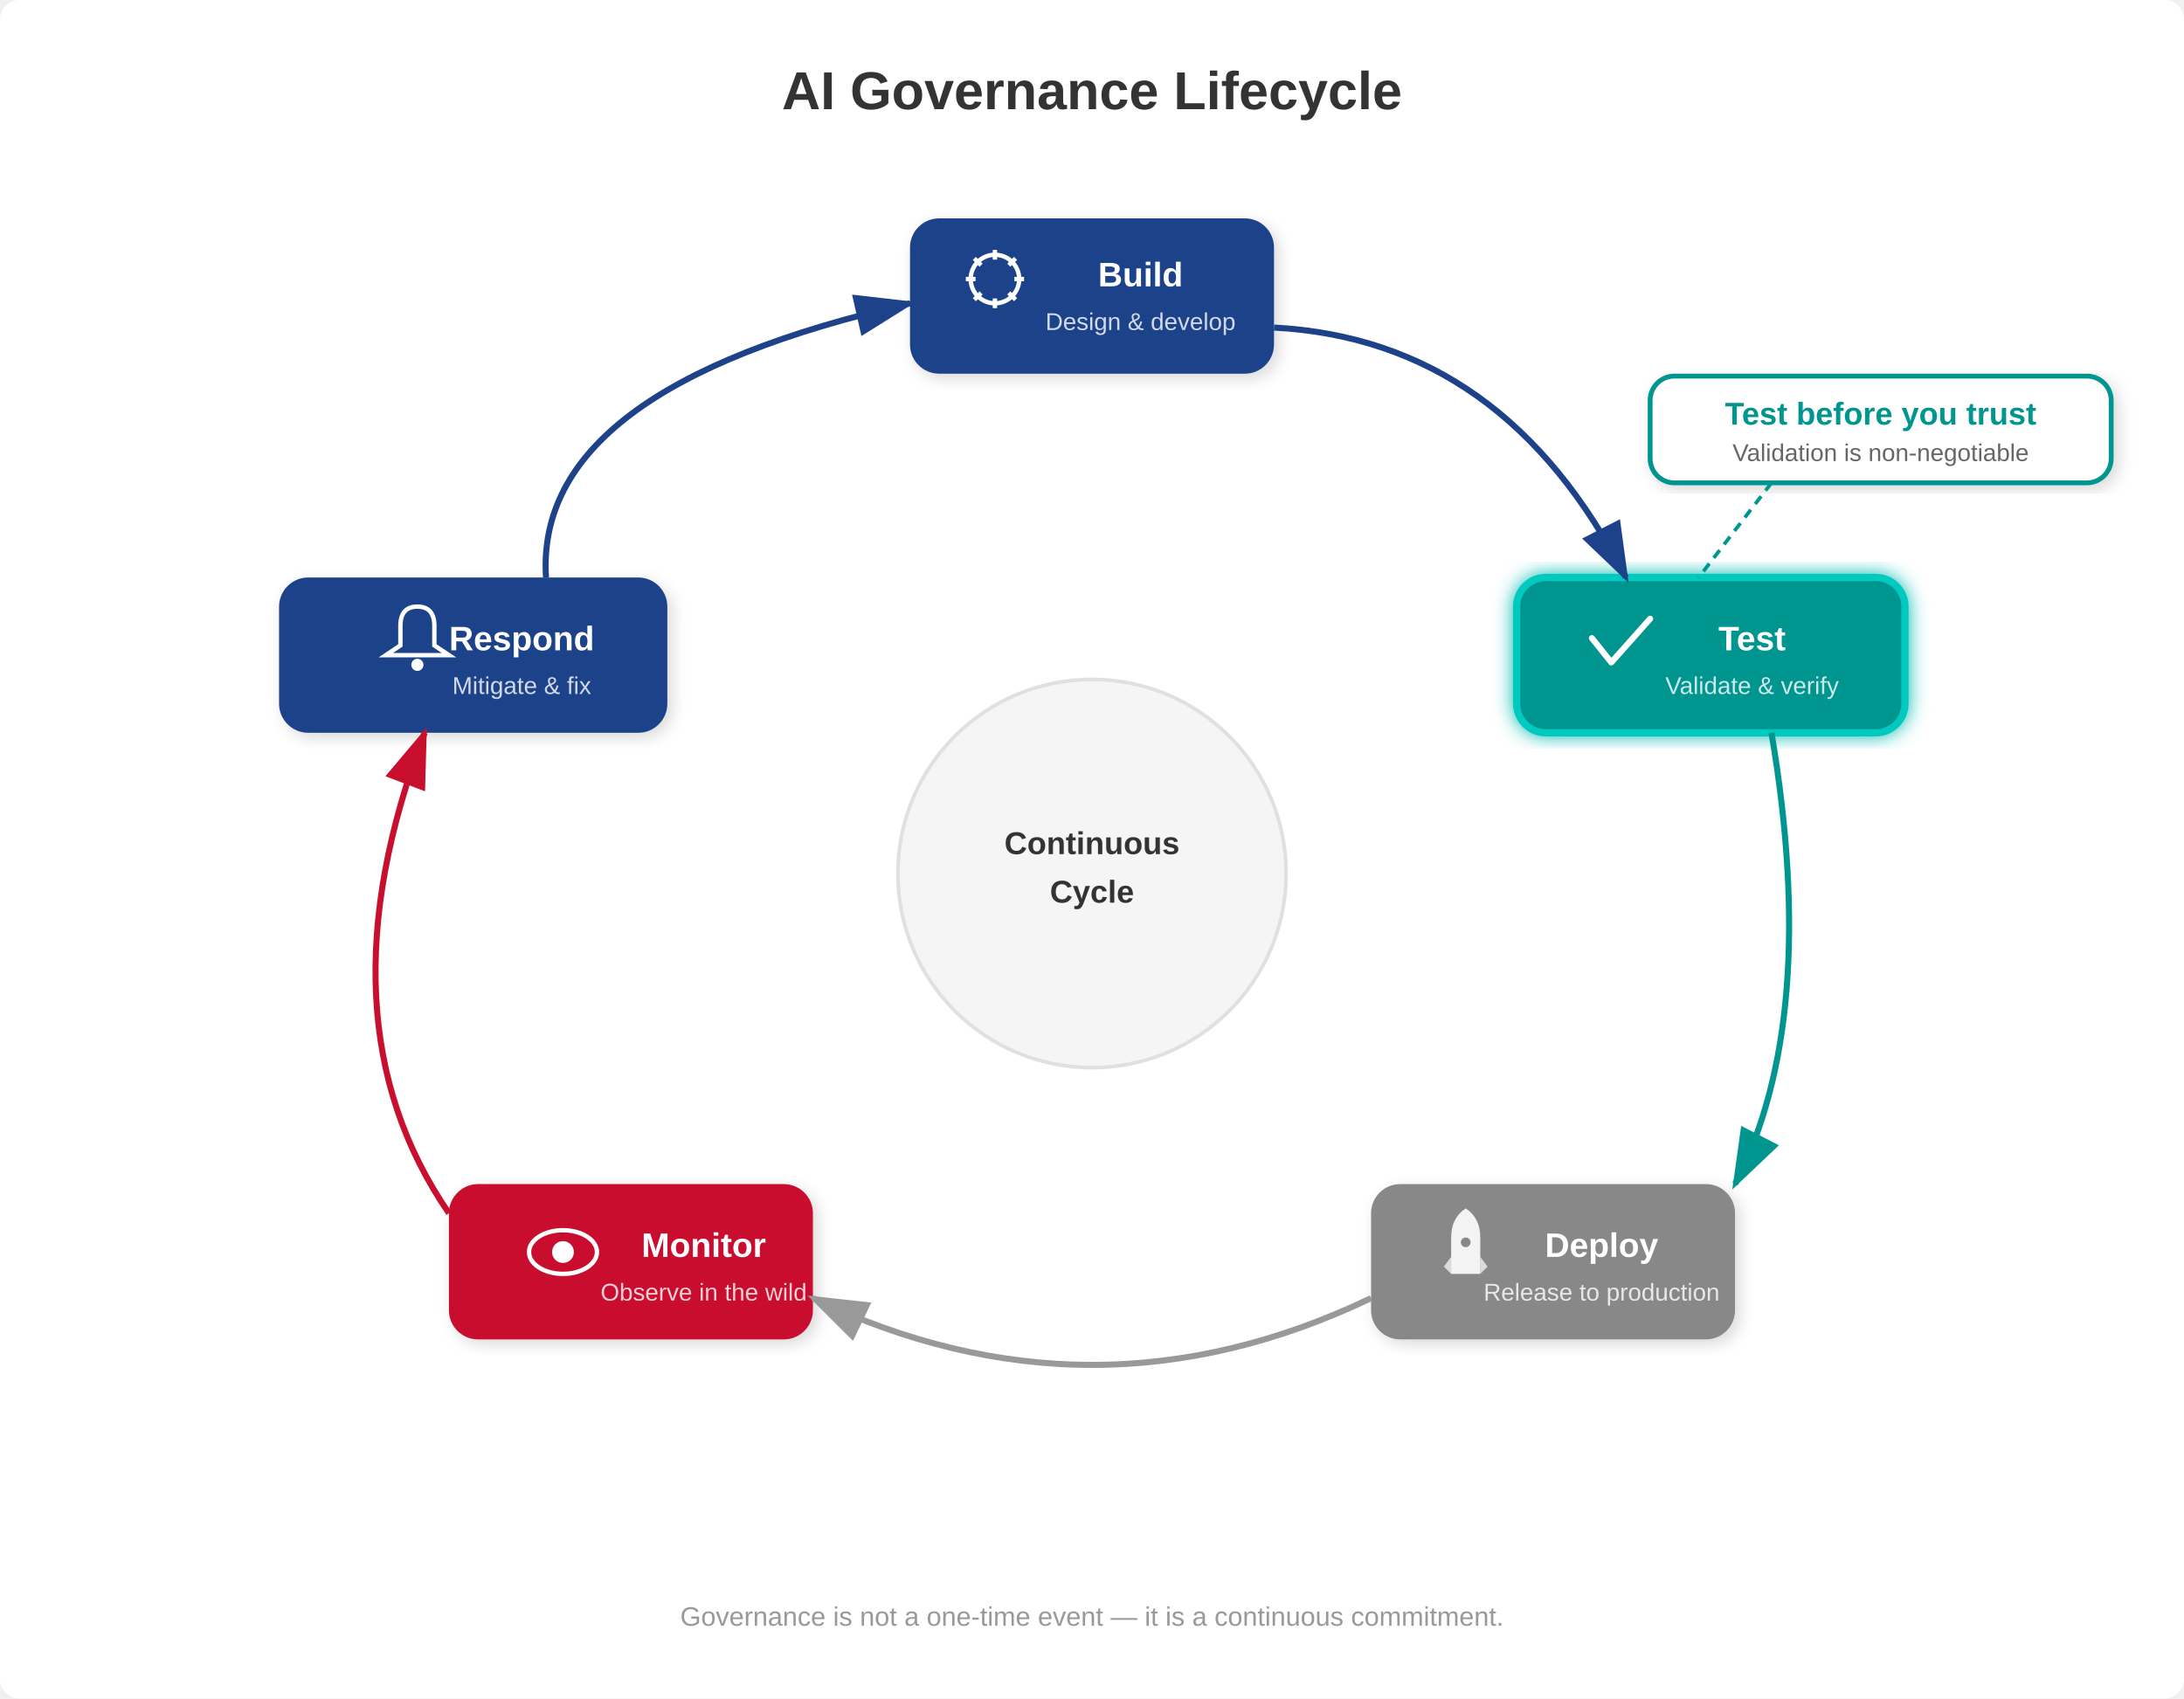
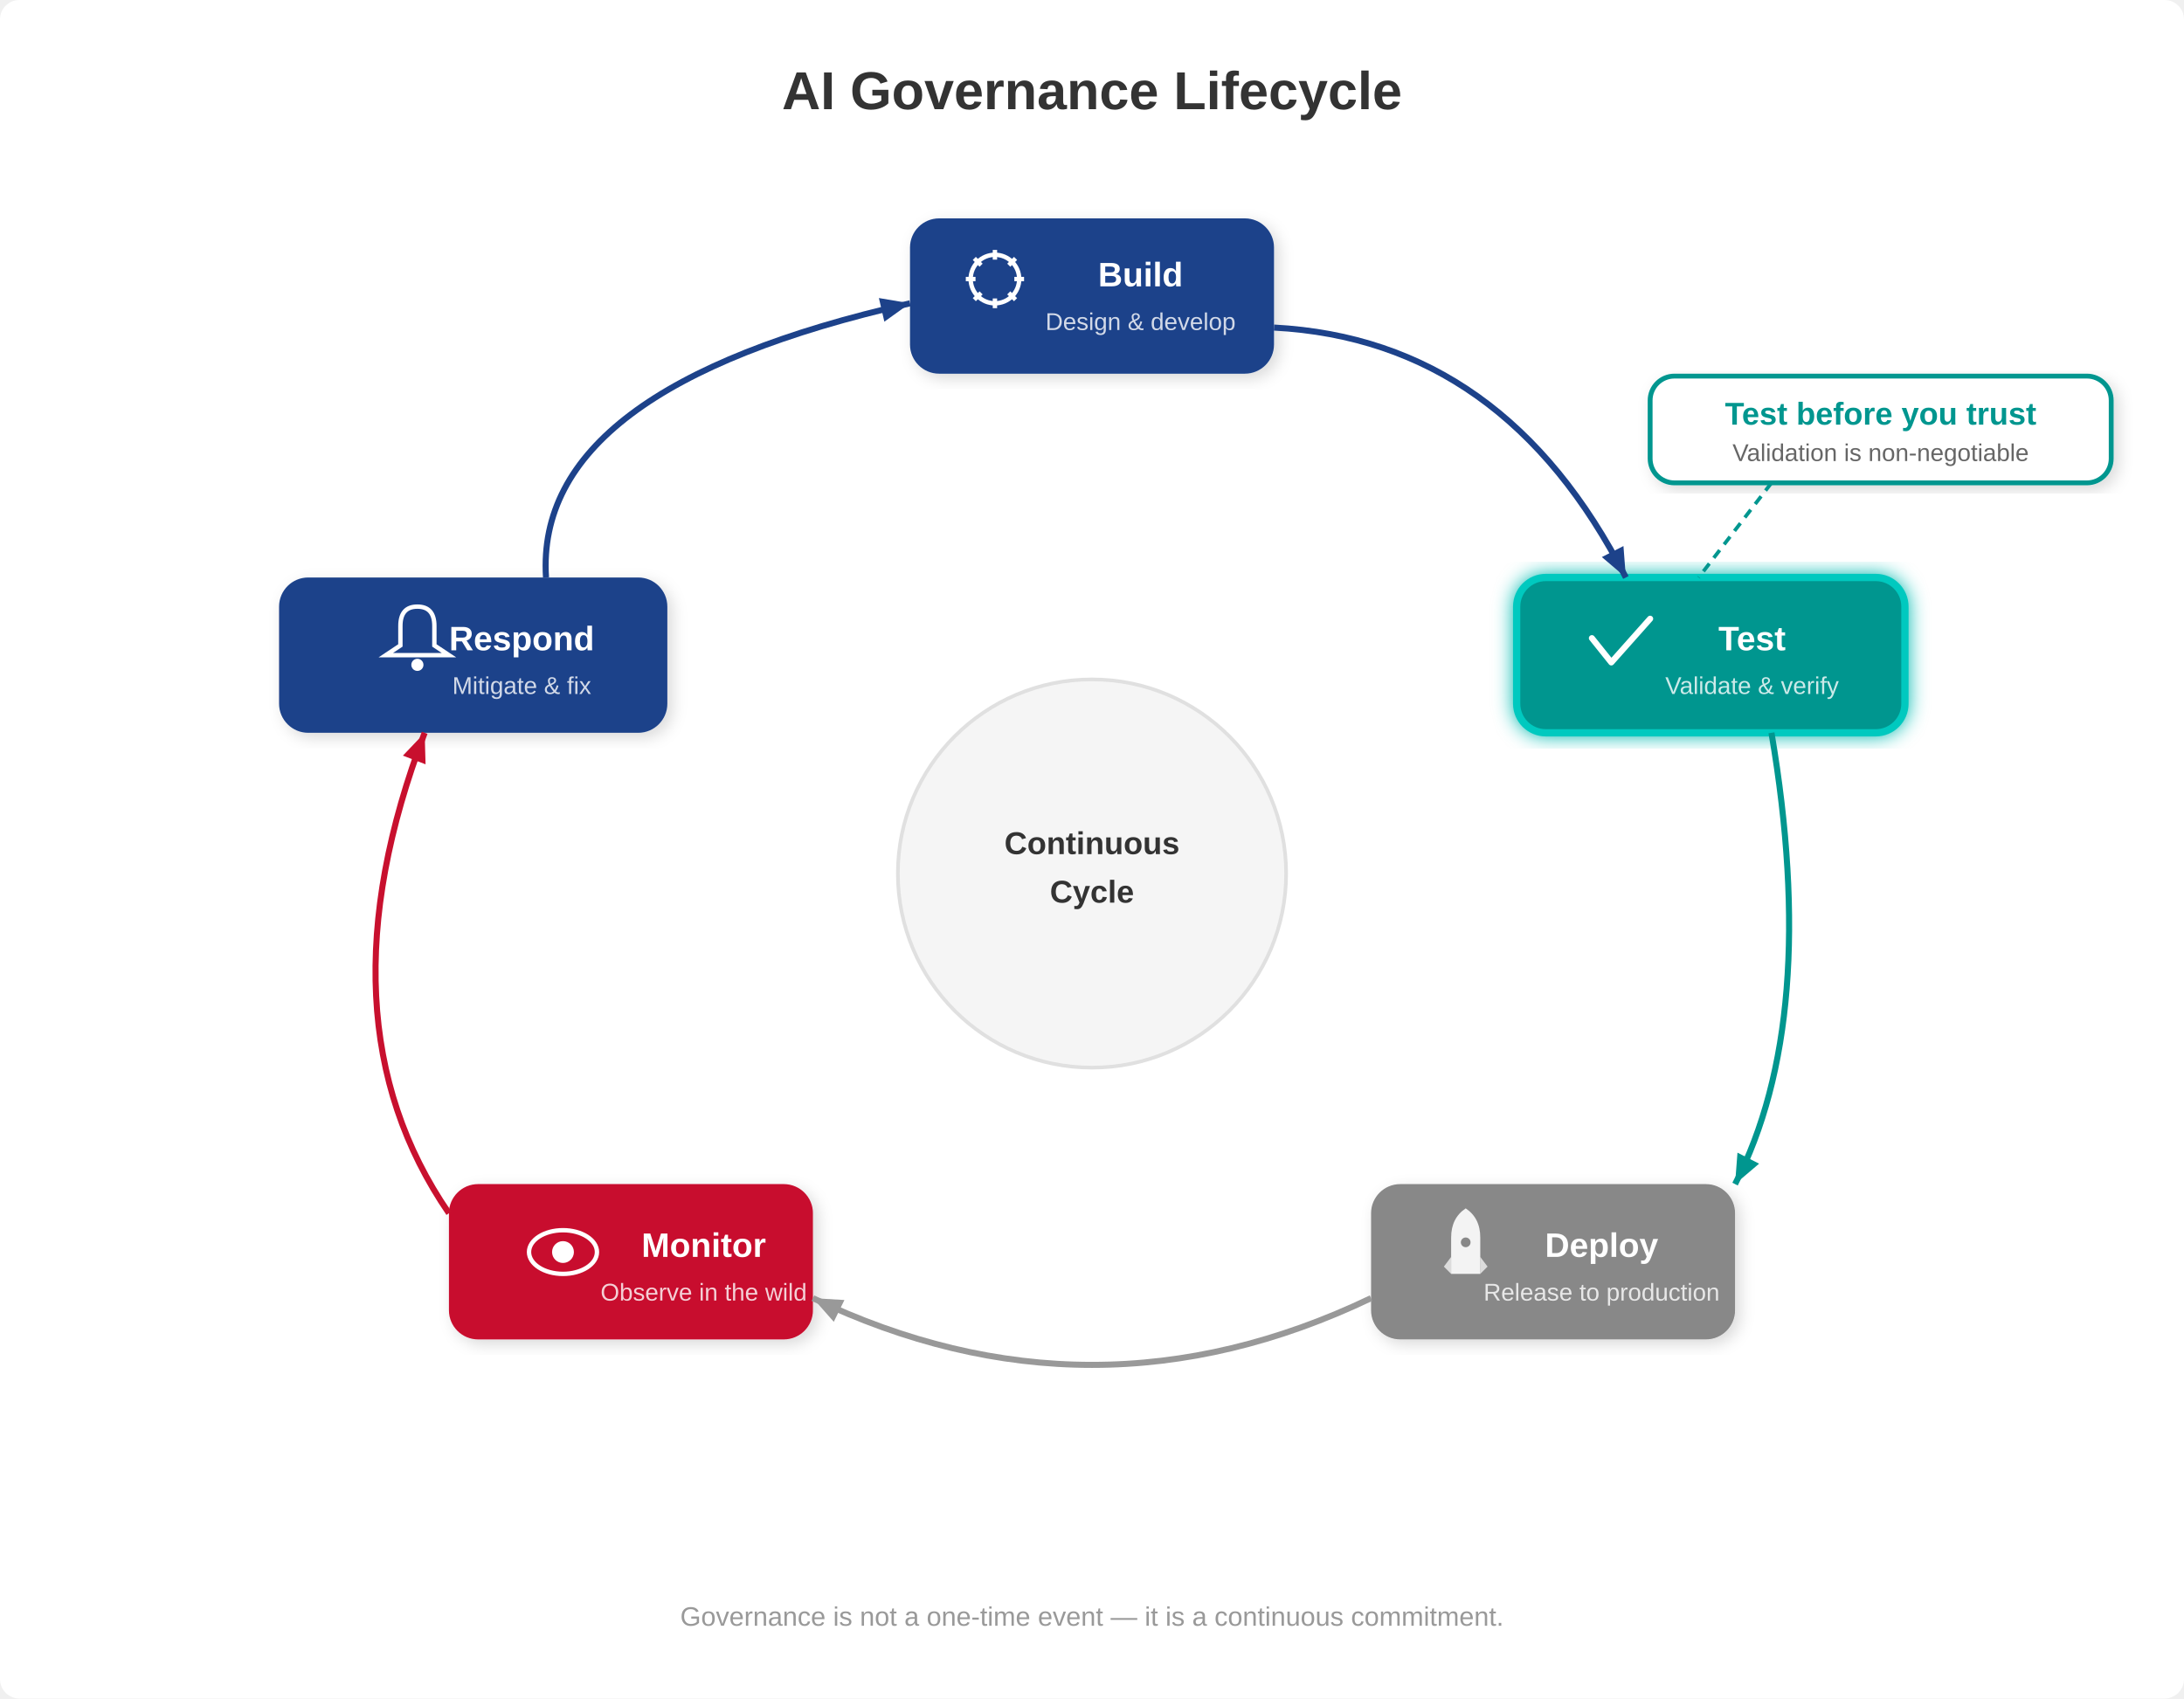
- <svg xmlns="http://www.w3.org/2000/svg" viewBox="0 0 900 700" font-family="Montserrat, Arial, sans-serif">
+ <svg xmlns="http://www.w3.org/2000/svg" viewBox="0 0 900 700" width="450" height="350" font-family="Montserrat, Arial, sans-serif">
  <defs>
    <filter id="shadow">
      <feDropShadow dx="2" dy="2" stdDeviation="3" flood-opacity="0.15" />
    </filter>
    <filter id="glow">
      <feGaussianBlur stdDeviation="4" result="blur" />
      <feMerge>
        <feMergeNode in="blur" />
        <feMergeNode in="SourceGraphic" />
      </feMerge>
    </filter>
-     <marker id="arrowNav" markerWidth="10" markerHeight="7" refX="9" refY="3.5" orient="auto" fill="#1D428A">
-       <polygon points="0 0, 10 3.5, 0 7" />
-     </marker>
-     <marker id="arrowTeal" markerWidth="10" markerHeight="7" refX="9" refY="3.5" orient="auto" fill="#00968F">
-       <polygon points="0 0, 10 3.5, 0 7" />
-     </marker>
-     <marker id="arrowGray" markerWidth="10" markerHeight="7" refX="9" refY="3.5" orient="auto" fill="#999999">
-       <polygon points="0 0, 10 3.5, 0 7" />
-     </marker>
-     <marker id="arrowRed" markerWidth="10" markerHeight="7" refX="9" refY="3.5" orient="auto" fill="#C8102E">
-       <polygon points="0 0, 10 3.5, 0 7" />
-     </marker>
  </defs>
  <rect width="900" height="700" fill="#FFFFFF" rx="8" />
  <text x="450" y="45" text-anchor="middle" font-size="22" font-weight="700" fill="#333333">AI Governance Lifecycle</text>
  <circle cx="450" cy="360" r="80" fill="#F5F5F5" stroke="#E0E0E0" stroke-width="1.5" />
  <text x="450" y="352" text-anchor="middle" font-size="13" font-weight="600" fill="#333333">Continuous</text>
  <text x="450" y="372" text-anchor="middle" font-size="13" font-weight="600" fill="#333333">Cycle</text>
  <g filter="url(#shadow)">
    <rect x="375" y="90" width="150" height="64" rx="12" fill="#1D428A" />
  </g>
  <circle cx="410" cy="115" r="10" fill="none" stroke="#FFFFFF" stroke-width="1.8" />
  <line x1="410" y1="103" x2="410" y2="107" stroke="#FFFFFF" stroke-width="1.8" />
  <line x1="410" y1="123" x2="410" y2="127" stroke="#FFFFFF" stroke-width="1.8" />
  <line x1="398" y1="115" x2="402" y2="115" stroke="#FFFFFF" stroke-width="1.8" />
  <line x1="418" y1="115" x2="422" y2="115" stroke="#FFFFFF" stroke-width="1.8" />
  <line x1="401.5" y1="106.5" x2="404.3" y2="109.3" stroke="#FFFFFF" stroke-width="1.8" />
  <line x1="415.7" y1="120.7" x2="418.5" y2="123.5" stroke="#FFFFFF" stroke-width="1.8" />
  <line x1="418.5" y1="106.5" x2="415.7" y2="109.3" stroke="#FFFFFF" stroke-width="1.8" />
  <line x1="404.3" y1="120.7" x2="401.5" y2="123.5" stroke="#FFFFFF" stroke-width="1.8" />
  <text x="470" y="118" text-anchor="middle" font-size="14" font-weight="700" fill="#FFFFFF">Build</text>
  <text x="470" y="136" text-anchor="middle" font-size="10" fill="rgba(255,255,255,0.8)">Design &amp; develop</text>
  <g filter="url(#glow)">
    <rect x="625" y="238" width="160" height="64" rx="12" fill="#00968F" stroke="#00C9BF" stroke-width="3" />
  </g>
  <polyline points="656,263 664,273 680,255" fill="none" stroke="#FFFFFF" stroke-width="2.5" stroke-linecap="round" stroke-linejoin="round" />
  <text x="722" y="268" text-anchor="middle" font-size="14" font-weight="700" fill="#FFFFFF">Test</text>
  <text x="722" y="286" text-anchor="middle" font-size="10" fill="rgba(255,255,255,0.8)">Validate &amp; verify</text>
  <g filter="url(#shadow)">
    <rect x="565" y="488" width="150" height="64" rx="12" fill="#888888" />
  </g>
  <path d="M598,525 L598,510 Q598,502 604,498 L604,498 Q610,502 610,510 L610,525 Z" fill="#FFFFFF" opacity="0.9" />
  <path d="M595,522 L598,518 L598,525 Z" fill="#FFFFFF" opacity="0.7" />
  <path d="M613,522 L610,518 L610,525 Z" fill="#FFFFFF" opacity="0.7" />
  <circle cx="604" cy="512" r="2" fill="#888888" />
  <text x="660" y="518" text-anchor="middle" font-size="14" font-weight="700" fill="#FFFFFF">Deploy</text>
  <text x="660" y="536" text-anchor="middle" font-size="10" fill="rgba(255,255,255,0.8)">Release to production</text>
  <g filter="url(#shadow)">
    <rect x="185" y="488" width="150" height="64" rx="12" fill="#C8102E" />
  </g>
  <ellipse cx="232" cy="516" rx="14" ry="9" fill="none" stroke="#FFFFFF" stroke-width="1.8" />
  <circle cx="232" cy="516" r="4.5" fill="#FFFFFF" />
  <text x="290" y="518" text-anchor="middle" font-size="14" font-weight="700" fill="#FFFFFF">Monitor</text>
  <text x="290" y="536" text-anchor="middle" font-size="10" fill="rgba(255,255,255,0.8)">Observe in the wild</text>
  <g filter="url(#shadow)">
    <rect x="115" y="238" width="160" height="64" rx="12" fill="#1D428A" />
  </g>
  <path d="M165,258 Q165,250 172,250 Q179,250 179,258 L179,266 L185,270 L159,270 L165,266 Z" fill="none" stroke="#FFFFFF" stroke-width="1.8" />
  <circle cx="172" cy="274" r="2.5" fill="#FFFFFF" />
  <text x="215" y="268" text-anchor="middle" font-size="14" font-weight="700" fill="#FFFFFF">Respond</text>
  <text x="215" y="286" text-anchor="middle" font-size="10" fill="rgba(255,255,255,0.8)">Mitigate &amp; fix</text>
-   <path d="M525,135 Q620,140 670,238" fill="none" stroke="#1D428A" stroke-width="2.5" marker-end="url(#arrowNav)" />
-   <path d="M730,302 Q750,420 715,488" fill="none" stroke="#00968F" stroke-width="2.5" marker-end="url(#arrowTeal)" />
-   <path d="M565,535 Q450,590 335,535" fill="none" stroke="#999999" stroke-width="2.5" marker-end="url(#arrowGray)" />
-   <path d="M185,500 Q130,420 175,302" fill="none" stroke="#C8102E" stroke-width="2.5" marker-end="url(#arrowRed)" />
-   <path d="M225,238 Q220,160 375,125" fill="none" stroke="#1D428A" stroke-width="2.5" marker-end="url(#arrowNav)" />
+   <path d="M525,135 Q620,140 670,238" fill="none" stroke="#1D428A" stroke-width="2.5" />
+   <polygon points="0,0 -12,-5 -12,5" fill="#1D428A" transform="translate(670,238) rotate(63)" />
+   <path d="M730,302 Q750,420 715,488" fill="none" stroke="#00968F" stroke-width="2.5" />
+   <polygon points="0,0 -12,-5 -12,5" fill="#00968F" transform="translate(715,488) rotate(117)" />
+   <path d="M565,535 Q450,590 335,535" fill="none" stroke="#999999" stroke-width="2.5" />
+   <polygon points="0,0 -12,-5 -12,5" fill="#999999" transform="translate(335,535) rotate(206)" />
+   <path d="M185,500 Q130,420 175,302" fill="none" stroke="#C8102E" stroke-width="2.5" />
+   <polygon points="0,0 -12,-5 -12,5" fill="#C8102E" transform="translate(175,302) rotate(291)" />
+   <path d="M225,238 Q220,160 375,125" fill="none" stroke="#1D428A" stroke-width="2.5" />
+   <polygon points="0,0 -12,-5 -12,5" fill="#1D428A" transform="translate(375,125) rotate(347)" />
  <g>
    <rect x="680" y="155" width="190" height="44" rx="10" fill="#FFFFFF" stroke="#00968F" stroke-width="2" filter="url(#shadow)" />
    <text x="775" y="175" text-anchor="middle" font-size="13" font-weight="700" fill="#00968F">Test before you trust</text>
    <text x="775" y="190" text-anchor="middle" font-size="10" fill="#666666">Validation is non-negotiable</text>
    <line x1="730" y1="199" x2="700" y2="238" stroke="#00968F" stroke-width="1.5" stroke-dasharray="4,3" />
  </g>
  <text x="450" y="670" text-anchor="middle" font-size="11" fill="#999999">Governance is not a one-time event — it is a continuous commitment.</text>
</svg>
